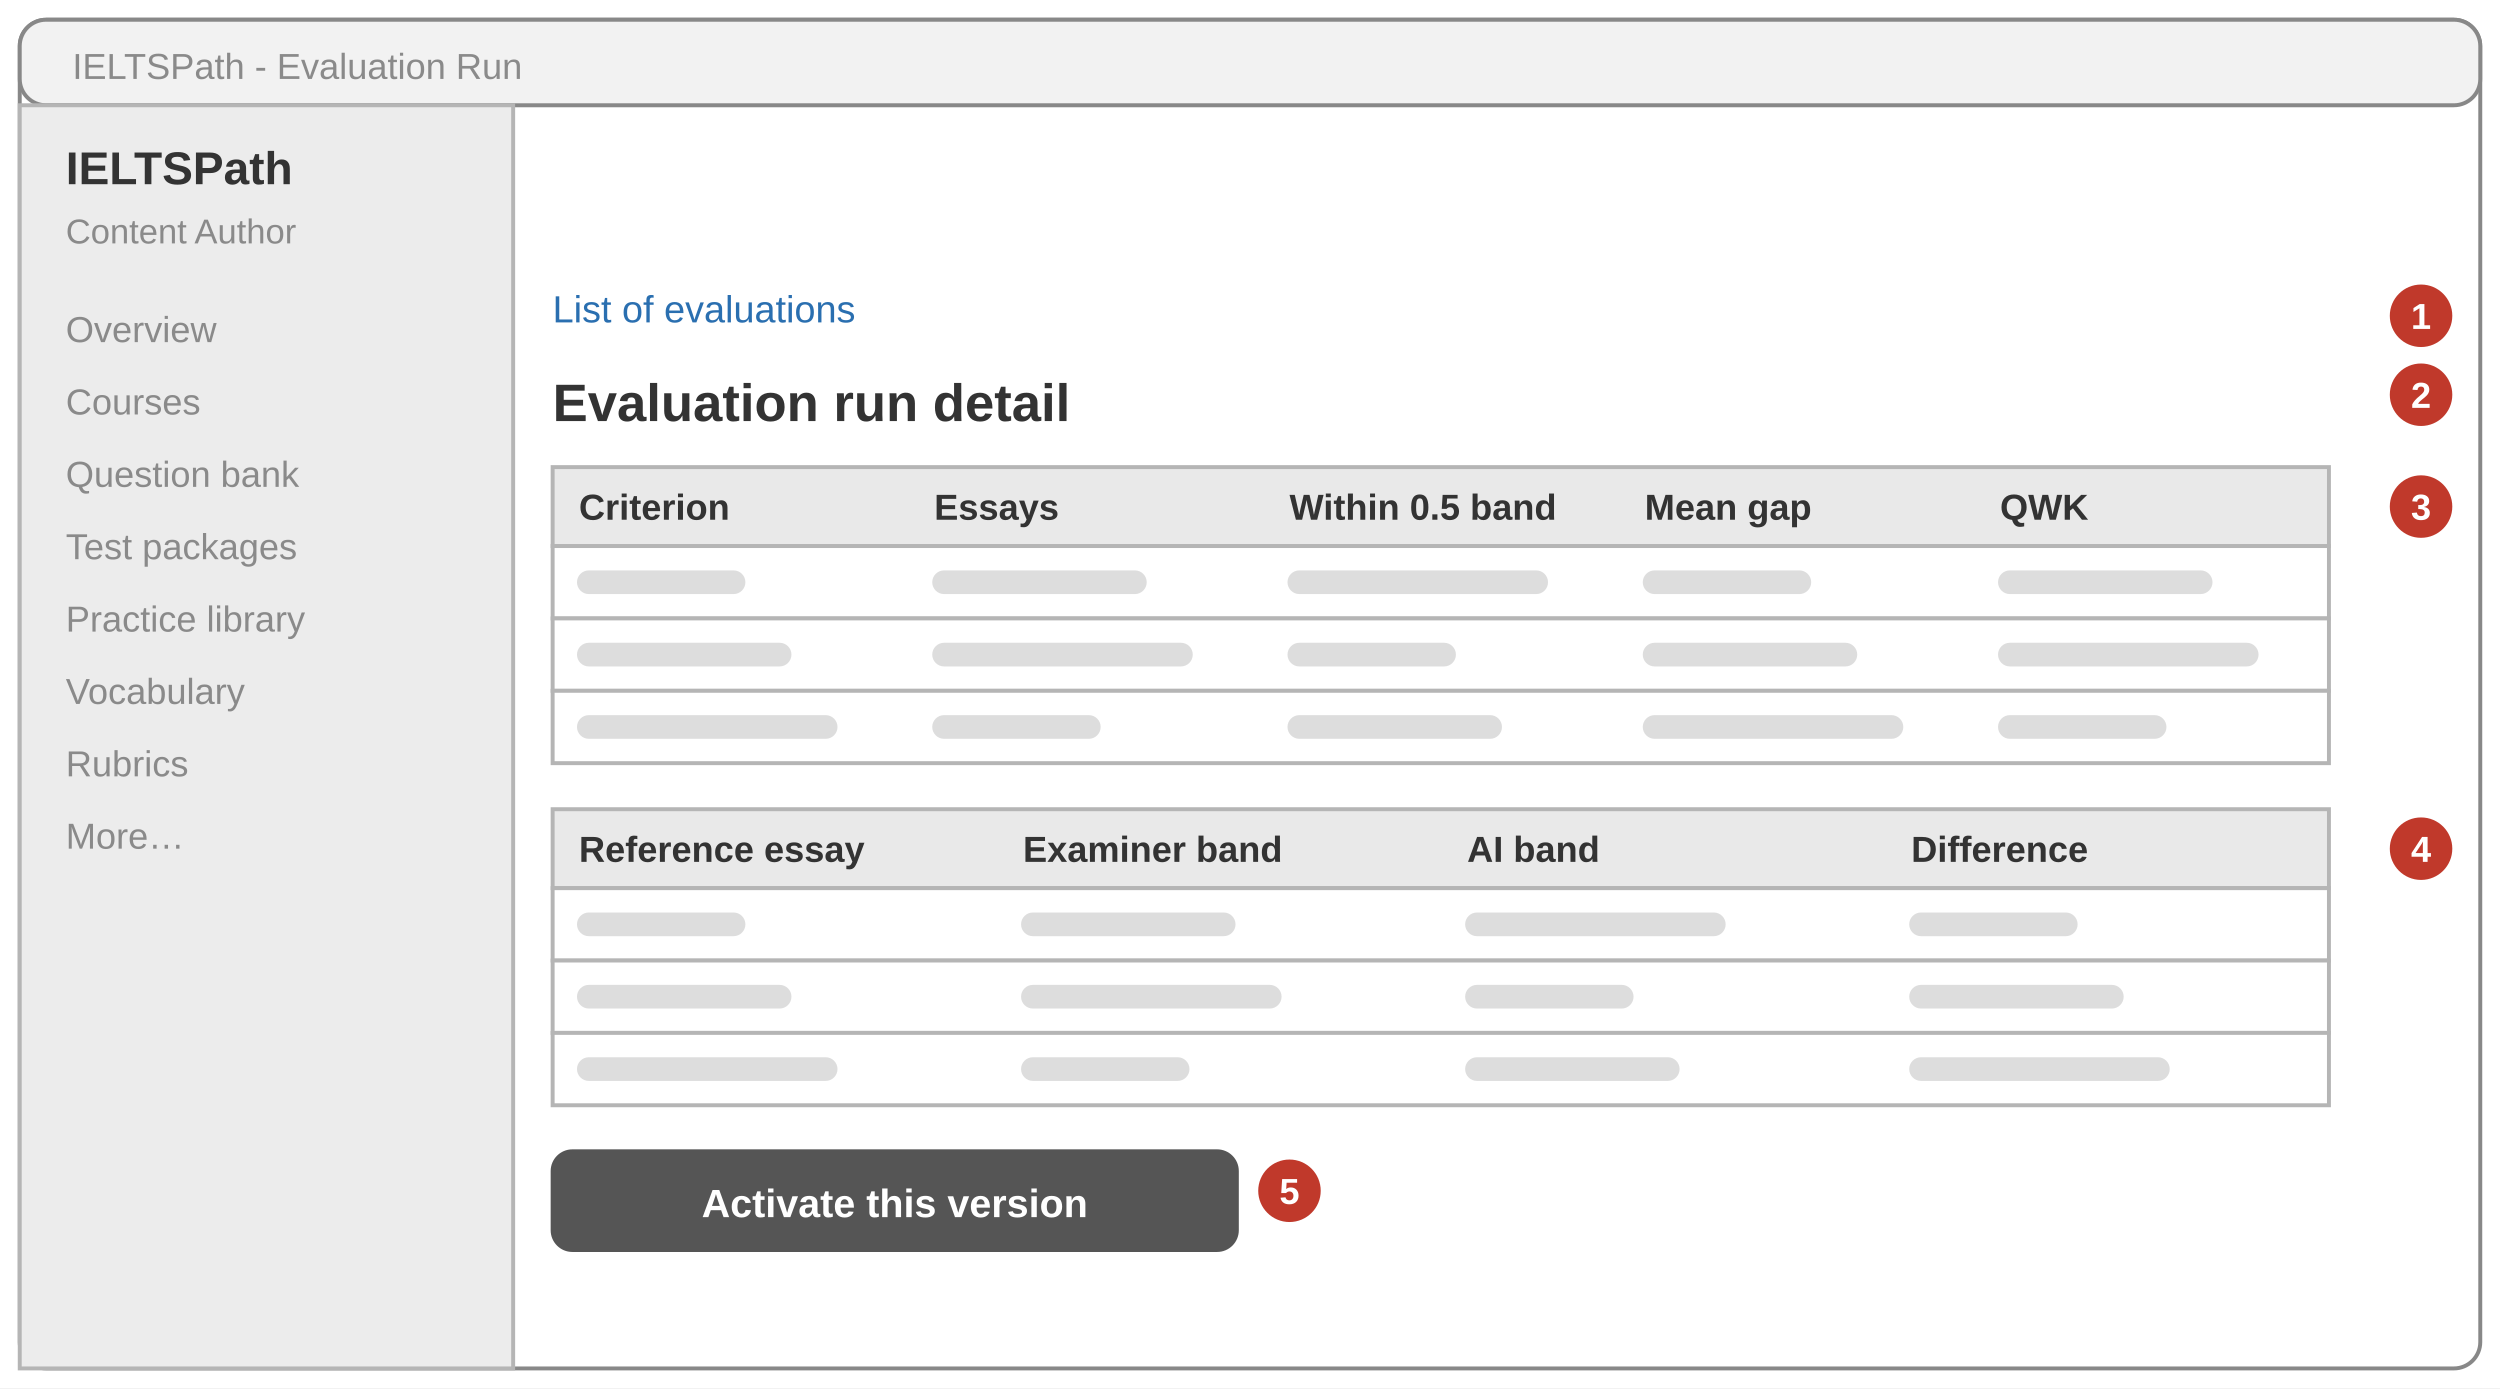
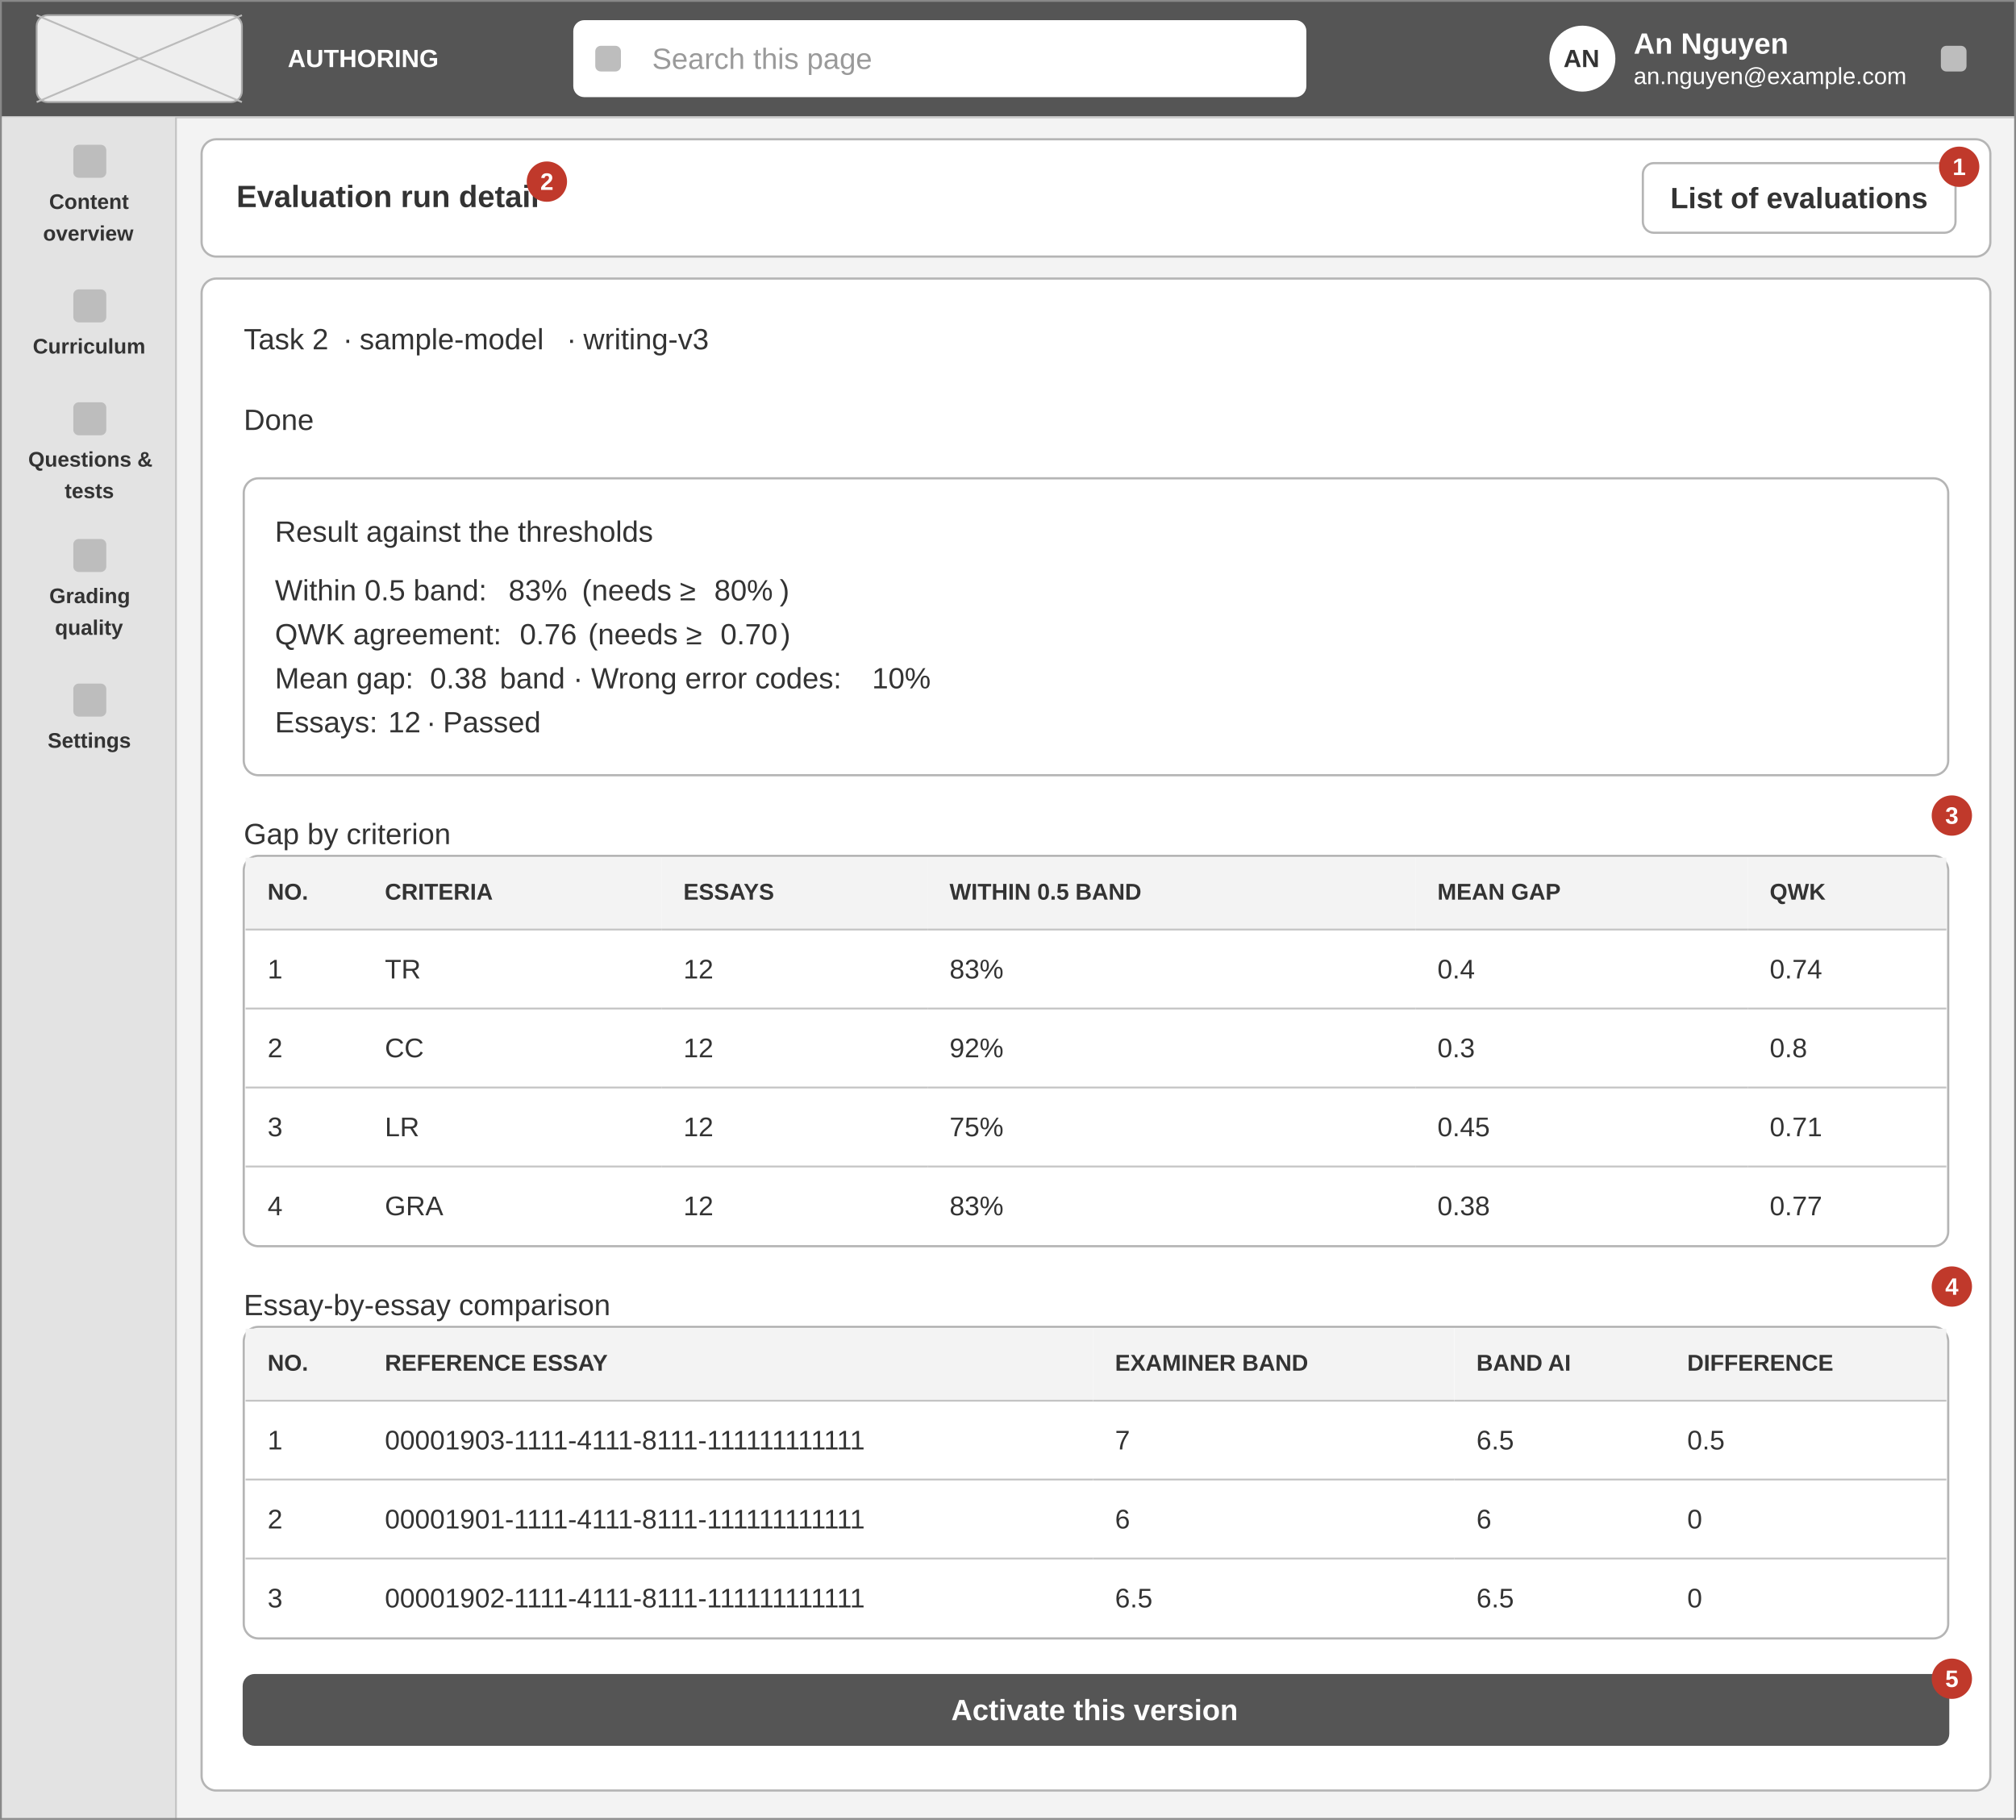
- <svg xmlns="http://www.w3.org/2000/svg" width="760" height="422" viewBox="0 0 760 422">
-   <rect width="760" height="422" fill="#ffffff" />
-   <rect x="6.0" y="6.0" width="748.0" height="410.0" rx="8" fill="#ffffff" stroke="#888888" stroke-width="1.2" />
-   <rect x="6.0" y="6.0" width="748.0" height="26.0" rx="8" fill="#f2f2f2" stroke="#888888" stroke-width="1.2" />
-   <text x="22.0" y="24.0" font-family="Segoe UI, Arial, sans-serif" font-size="11" font-weight="400" fill="#8a8a8a" text-anchor="start">IELTSPath  -  Evaluation Run</text>
-   <rect x="6.0" y="32.0" width="150.0" height="384.0" rx="0" fill="#ececec" stroke="#b5b5b5" stroke-width="1.2" />
-   <text x="20.0" y="56.0" font-family="Segoe UI, Arial, sans-serif" font-size="14" font-weight="700" fill="#333333" text-anchor="start">IELTSPath</text>
-   <text x="20.0" y="74.0" font-family="Segoe UI, Arial, sans-serif" font-size="10.5" font-weight="400" fill="#8a8a8a" text-anchor="start">Content Author</text>
-   <text x="20.0" y="104.0" font-family="Segoe UI, Arial, sans-serif" font-size="11" font-weight="400" fill="#8a8a8a" text-anchor="start">Overview</text>
-   <text x="20.0" y="126.0" font-family="Segoe UI, Arial, sans-serif" font-size="11" font-weight="400" fill="#8a8a8a" text-anchor="start">Courses</text>
-   <text x="20.0" y="148.0" font-family="Segoe UI, Arial, sans-serif" font-size="11" font-weight="400" fill="#8a8a8a" text-anchor="start">Question bank</text>
-   <text x="20.0" y="170.0" font-family="Segoe UI, Arial, sans-serif" font-size="11" font-weight="400" fill="#8a8a8a" text-anchor="start">Test packages</text>
-   <text x="20.0" y="192.0" font-family="Segoe UI, Arial, sans-serif" font-size="11" font-weight="400" fill="#8a8a8a" text-anchor="start">Practice library</text>
-   <text x="20.0" y="214.0" font-family="Segoe UI, Arial, sans-serif" font-size="11" font-weight="400" fill="#8a8a8a" text-anchor="start">Vocabulary</text>
-   <text x="20.0" y="236.0" font-family="Segoe UI, Arial, sans-serif" font-size="11" font-weight="400" fill="#8a8a8a" text-anchor="start">Rubrics</text>
-   <text x="20.0" y="258.0" font-family="Segoe UI, Arial, sans-serif" font-size="11" font-weight="400" fill="#8a8a8a" text-anchor="start">More…</text>
-   <text x="168.0" y="98.0" font-family="Segoe UI, Arial, sans-serif" font-size="11.5" font-weight="400" fill="#2a6fb0" text-anchor="start">List of evaluations</text>
-   <circle cx="736.0" cy="96.0" r="9.5" fill="#c0392b" />
-   <text x="736.0" y="100.0" font-family="Segoe UI, Arial, sans-serif" font-size="11" font-weight="700" fill="#ffffff" text-anchor="middle">1</text>
-   <text x="168.0" y="128.0" font-family="Segoe UI, Arial, sans-serif" font-size="16" font-weight="700" fill="#333333" text-anchor="start">Evaluation run detail</text>
-   <circle cx="736.0" cy="120.0" r="9.5" fill="#c0392b" />
-   <text x="736.0" y="124.0" font-family="Segoe UI, Arial, sans-serif" font-size="11" font-weight="700" fill="#ffffff" text-anchor="middle">2</text>
-   <rect x="168.0" y="142.0" width="540.0" height="24.0" rx="0" fill="#e9e9e9" stroke="#b5b5b5" stroke-width="1.2" />
-   <text x="176.0" y="158.0" font-family="Segoe UI, Arial, sans-serif" font-size="11" font-weight="700" fill="#333333" text-anchor="start">Criterion</text>
-   <text x="284.0" y="158.0" font-family="Segoe UI, Arial, sans-serif" font-size="11" font-weight="700" fill="#333333" text-anchor="start">Essays</text>
-   <text x="392.0" y="158.0" font-family="Segoe UI, Arial, sans-serif" font-size="11" font-weight="700" fill="#333333" text-anchor="start">Within 0.5 band</text>
-   <text x="500.0" y="158.0" font-family="Segoe UI, Arial, sans-serif" font-size="11" font-weight="700" fill="#333333" text-anchor="start">Mean gap</text>
-   <text x="608.0" y="158.0" font-family="Segoe UI, Arial, sans-serif" font-size="11" font-weight="700" fill="#333333" text-anchor="start">QWK</text>
-   <rect x="168.0" y="166.0" width="540.0" height="22.0" rx="0" fill="#ffffff" stroke="#b5b5b5" stroke-width="1.2" />
-   <rect x="176.0" y="174.0" width="50.0" height="6.0" rx="3" fill="#dddddd" stroke="#dddddd" stroke-width="1.2" />
-   <rect x="284.0" y="174.0" width="64.0" height="6.0" rx="3" fill="#dddddd" stroke="#dddddd" stroke-width="1.2" />
-   <rect x="392.0" y="174.0" width="78.0" height="6.0" rx="3" fill="#dddddd" stroke="#dddddd" stroke-width="1.2" />
-   <rect x="500.0" y="174.0" width="50.0" height="6.0" rx="3" fill="#dddddd" stroke="#dddddd" stroke-width="1.2" />
-   <rect x="608.0" y="174.0" width="64.0" height="6.0" rx="3" fill="#dddddd" stroke="#dddddd" stroke-width="1.2" />
-   <rect x="168.0" y="188.0" width="540.0" height="22.0" rx="0" fill="#ffffff" stroke="#b5b5b5" stroke-width="1.2" />
-   <rect x="176.0" y="196.0" width="64.0" height="6.0" rx="3" fill="#dddddd" stroke="#dddddd" stroke-width="1.2" />
-   <rect x="284.0" y="196.0" width="78.0" height="6.0" rx="3" fill="#dddddd" stroke="#dddddd" stroke-width="1.2" />
-   <rect x="392.0" y="196.0" width="50.0" height="6.0" rx="3" fill="#dddddd" stroke="#dddddd" stroke-width="1.2" />
-   <rect x="500.0" y="196.0" width="64.0" height="6.0" rx="3" fill="#dddddd" stroke="#dddddd" stroke-width="1.2" />
-   <rect x="608.0" y="196.0" width="78.0" height="6.0" rx="3" fill="#dddddd" stroke="#dddddd" stroke-width="1.2" />
-   <rect x="168.0" y="210.0" width="540.0" height="22.0" rx="0" fill="#ffffff" stroke="#b5b5b5" stroke-width="1.2" />
-   <rect x="176.0" y="218.0" width="78.0" height="6.0" rx="3" fill="#dddddd" stroke="#dddddd" stroke-width="1.2" />
-   <rect x="284.0" y="218.0" width="50.0" height="6.0" rx="3" fill="#dddddd" stroke="#dddddd" stroke-width="1.2" />
-   <rect x="392.0" y="218.0" width="64.0" height="6.0" rx="3" fill="#dddddd" stroke="#dddddd" stroke-width="1.2" />
-   <rect x="500.0" y="218.0" width="78.0" height="6.0" rx="3" fill="#dddddd" stroke="#dddddd" stroke-width="1.2" />
-   <rect x="608.0" y="218.0" width="50.0" height="6.0" rx="3" fill="#dddddd" stroke="#dddddd" stroke-width="1.2" />
-   <circle cx="736.0" cy="154.0" r="9.5" fill="#c0392b" />
-   <text x="736.0" y="158.0" font-family="Segoe UI, Arial, sans-serif" font-size="11" font-weight="700" fill="#ffffff" text-anchor="middle">3</text>
-   <rect x="168.0" y="246.0" width="540.0" height="24.0" rx="0" fill="#e9e9e9" stroke="#b5b5b5" stroke-width="1.2" />
-   <text x="176.0" y="262.0" font-family="Segoe UI, Arial, sans-serif" font-size="11" font-weight="700" fill="#333333" text-anchor="start">Reference essay</text>
-   <text x="311.0" y="262.0" font-family="Segoe UI, Arial, sans-serif" font-size="11" font-weight="700" fill="#333333" text-anchor="start">Examiner band</text>
-   <text x="446.0" y="262.0" font-family="Segoe UI, Arial, sans-serif" font-size="11" font-weight="700" fill="#333333" text-anchor="start">AI band</text>
-   <text x="581.0" y="262.0" font-family="Segoe UI, Arial, sans-serif" font-size="11" font-weight="700" fill="#333333" text-anchor="start">Difference</text>
-   <rect x="168.0" y="270.0" width="540.0" height="22.0" rx="0" fill="#ffffff" stroke="#b5b5b5" stroke-width="1.2" />
-   <rect x="176.0" y="278.0" width="50.0" height="6.0" rx="3" fill="#dddddd" stroke="#dddddd" stroke-width="1.2" />
-   <rect x="311.0" y="278.0" width="64.0" height="6.0" rx="3" fill="#dddddd" stroke="#dddddd" stroke-width="1.2" />
-   <rect x="446.0" y="278.0" width="78.0" height="6.0" rx="3" fill="#dddddd" stroke="#dddddd" stroke-width="1.2" />
-   <rect x="581.0" y="278.0" width="50.0" height="6.0" rx="3" fill="#dddddd" stroke="#dddddd" stroke-width="1.2" />
-   <rect x="168.0" y="292.0" width="540.0" height="22.0" rx="0" fill="#ffffff" stroke="#b5b5b5" stroke-width="1.2" />
-   <rect x="176.0" y="300.0" width="64.0" height="6.0" rx="3" fill="#dddddd" stroke="#dddddd" stroke-width="1.2" />
-   <rect x="311.0" y="300.0" width="78.0" height="6.0" rx="3" fill="#dddddd" stroke="#dddddd" stroke-width="1.2" />
-   <rect x="446.0" y="300.0" width="50.0" height="6.0" rx="3" fill="#dddddd" stroke="#dddddd" stroke-width="1.2" />
-   <rect x="581.0" y="300.0" width="64.0" height="6.0" rx="3" fill="#dddddd" stroke="#dddddd" stroke-width="1.2" />
-   <rect x="168.0" y="314.0" width="540.0" height="22.0" rx="0" fill="#ffffff" stroke="#b5b5b5" stroke-width="1.2" />
-   <rect x="176.0" y="322.0" width="78.0" height="6.0" rx="3" fill="#dddddd" stroke="#dddddd" stroke-width="1.2" />
-   <rect x="311.0" y="322.0" width="50.0" height="6.0" rx="3" fill="#dddddd" stroke="#dddddd" stroke-width="1.2" />
-   <rect x="446.0" y="322.0" width="64.0" height="6.0" rx="3" fill="#dddddd" stroke="#dddddd" stroke-width="1.2" />
-   <rect x="581.0" y="322.0" width="78.0" height="6.0" rx="3" fill="#dddddd" stroke="#dddddd" stroke-width="1.2" />
-   <circle cx="736.0" cy="258.0" r="9.5" fill="#c0392b" />
-   <text x="736.0" y="262.0" font-family="Segoe UI, Arial, sans-serif" font-size="11" font-weight="700" fill="#ffffff" text-anchor="middle">4</text>
-   <rect x="168.0" y="350.0" width="208.0" height="30.0" rx="6" fill="#555555" stroke="#555555" stroke-width="1.2" />
-   <text x="272.0" y="370.0" font-family="Segoe UI, Arial, sans-serif" font-size="12" font-weight="700" fill="#ffffff" text-anchor="middle">Activate this version</text>
-   <circle cx="392.0" cy="362.0" r="9.5" fill="#c0392b" />
-   <text x="392.0" y="366.0" font-family="Segoe UI, Arial, sans-serif" font-size="11" font-weight="700" fill="#ffffff" text-anchor="middle">5</text>
+ <svg xmlns="http://www.w3.org/2000/svg" width="1100" height="993" viewBox="0 0 1100 993">
+   <rect width="1100" height="993" fill="#ffffff" />
+   <rect x="0.0" y="0.0" width="1100.0" height="993.0" rx="0.0" fill="#ffffff" stroke="none" stroke-width="1.2" />
+   <rect x="0.0" y="0.0" width="1100.0" height="993.0" rx="0.0" fill="#f3f3f3" stroke="none" stroke-width="1.2" />
+   <rect x="0.0" y="0.0" width="1100.0" height="64.0" rx="0.0" fill="#555555" stroke="#cccccc" stroke-width="1.2" />
+   <rect x="20.0" y="8.3" width="112.0" height="47.4" rx="6" fill="#eeeeee" stroke="#aaaaaa" />
+   <path d="M20.0 8.3L132.0 55.7M132.0 8.3L20.0 55.7" stroke="#bbbbbb" fill="none" />
+   <text x="157.0" y="36.6" font-family="Segoe UI, Arial, sans-serif" font-size="13.6" font-weight="700" fill="#ffffff" text-anchor="start" textLength="86.6" lengthAdjust="spacingAndGlyphs">AUTHORING</text>
+   <rect x="312.8" y="11.0" width="400.0" height="42.0" rx="6.0" fill="#ffffff" stroke="none" stroke-width="1.2" />
+   <rect x="324.8" y="25.0" width="14.0" height="14.0" rx="3" fill="#bdbdbd" />
+   <text x="355.8" y="37.6" font-family="Segoe UI, Arial, sans-serif" font-size="16" font-weight="400" fill="#9a9a9a" text-anchor="start">Search this page</text>
+   <rect x="845.4" y="14.0" width="36.0" height="36.0" rx="18.0" fill="#ffffff" stroke="none" stroke-width="1.2" />
+   <text x="853.1" y="36.6" font-family="Segoe UI, Arial, sans-serif" font-size="13.6" font-weight="700" fill="#333333" text-anchor="start">AN</text>
+   <text x="891.4" y="29.3" font-family="Segoe UI, Arial, sans-serif" font-size="16" font-weight="700" fill="#ffffff" text-anchor="start" textLength="86.8" lengthAdjust="spacingAndGlyphs">An Nguyen</text>
+   <text x="891.4" y="45.9" font-family="Segoe UI, Arial, sans-serif" font-size="12.8" font-weight="400" fill="#ffffff" text-anchor="start" textLength="156.6" lengthAdjust="spacingAndGlyphs">an.nguyen@example.com</text>
+   <rect x="1059.0" y="25.0" width="14.0" height="14.0" rx="3" fill="#bdbdbd" />
+   <rect x="0.0" y="64.0" width="96.0" height="929.0" rx="0.0" fill="#e3e3e3" stroke="none" stroke-width="1.2" />
+   <line x1="96.0" y1="64.0" x2="96.0" y2="993.0" stroke="#c4c4c4" />
+   <rect x="40.0" y="79.0" width="18.0" height="18.0" rx="3" fill="#bdbdbd" />
+   <text x="26.8" y="114.0" font-family="Segoe UI, Arial, sans-serif" font-size="11.52" font-weight="700" fill="#333333" text-anchor="start" textLength="44.4" lengthAdjust="spacingAndGlyphs">Content</text>
+   <text x="23.5" y="131.3" font-family="Segoe UI, Arial, sans-serif" font-size="11.52" font-weight="700" fill="#333333" text-anchor="start" textLength="51.0" lengthAdjust="spacingAndGlyphs">overview</text>
+   <rect x="40.0" y="157.9" width="18.0" height="18.0" rx="3" fill="#bdbdbd" />
+   <text x="17.9" y="192.9" font-family="Segoe UI, Arial, sans-serif" font-size="11.52" font-weight="700" fill="#333333" text-anchor="start" textLength="62.1" lengthAdjust="spacingAndGlyphs">Curriculum</text>
+   <rect x="40.0" y="219.5" width="18.0" height="18.0" rx="3" fill="#bdbdbd" />
+   <text x="15.4" y="254.6" font-family="Segoe UI, Arial, sans-serif" font-size="11.52" font-weight="700" fill="#333333" text-anchor="start" textLength="67.1" lengthAdjust="spacingAndGlyphs">Questions &amp;</text>
+   <text x="35.3" y="271.8" font-family="Segoe UI, Arial, sans-serif" font-size="11.52" font-weight="700" fill="#333333" text-anchor="start" textLength="27.4" lengthAdjust="spacingAndGlyphs">tests</text>
+   <rect x="40.0" y="294.1" width="18.0" height="18.0" rx="3" fill="#bdbdbd" />
+   <text x="26.9" y="329.1" font-family="Segoe UI, Arial, sans-serif" font-size="11.52" font-weight="700" fill="#333333" text-anchor="start" textLength="44.2" lengthAdjust="spacingAndGlyphs">Grading</text>
+   <text x="30.0" y="346.4" font-family="Segoe UI, Arial, sans-serif" font-size="11.52" font-weight="700" fill="#333333" text-anchor="start" textLength="38.0" lengthAdjust="spacingAndGlyphs">quality</text>
+   <rect x="40.0" y="373.0" width="18.0" height="18.0" rx="3" fill="#bdbdbd" />
+   <text x="26.0" y="408.0" font-family="Segoe UI, Arial, sans-serif" font-size="11.52" font-weight="700" fill="#333333" text-anchor="start" textLength="46.0" lengthAdjust="spacingAndGlyphs">Settings</text>
+   <rect x="110.0" y="76.0" width="976.0" height="64.0" rx="8.0" fill="#ffffff" stroke="#b5b5b5" stroke-width="1.2" />
+   <text x="129.0" y="113.0" font-family="Segoe UI, Arial, sans-serif" font-size="16.8" font-weight="700" fill="#333333" text-anchor="start" textLength="167.4" lengthAdjust="spacingAndGlyphs">Evaluation run detail</text>
+   <rect x="896.4" y="89.0" width="170.6" height="38.0" rx="6.0" fill="#ffffff" stroke="#b5b5b5" stroke-width="1.2" />
+   <text x="911.4" y="113.6" font-family="Segoe UI, Arial, sans-serif" font-size="16" font-weight="700" fill="#333333" text-anchor="start" textLength="140.6" lengthAdjust="spacingAndGlyphs">List of evaluations</text>
+   <rect x="110.0" y="152.0" width="976.0" height="825.0" rx="8.0" fill="#ffffff" stroke="#b5b5b5" stroke-width="1.2" />
+   <text x="133.0" y="190.6" font-family="Segoe UI, Arial, sans-serif" font-size="16" font-weight="400" fill="#333333" text-anchor="start" textLength="49.6" lengthAdjust="spacingAndGlyphs">Task 2</text>
+   <text x="187.1" y="190.6" font-family="Segoe UI, Arial, sans-serif" font-size="16" font-weight="400" fill="#333333" text-anchor="start">·</text>
+   <text x="196.2" y="190.6" font-family="Segoe UI, Arial, sans-serif" font-size="16" font-weight="400" fill="#333333" text-anchor="start" textLength="108.4" lengthAdjust="spacingAndGlyphs">sample-model</text>
+   <text x="309.2" y="190.6" font-family="Segoe UI, Arial, sans-serif" font-size="16" font-weight="400" fill="#333333" text-anchor="start">·</text>
+   <text x="318.3" y="190.6" font-family="Segoe UI, Arial, sans-serif" font-size="16" font-weight="400" fill="#333333" text-anchor="start" textLength="77.8" lengthAdjust="spacingAndGlyphs">writing-v3</text>
+   <text x="133.0" y="234.6" font-family="Segoe UI, Arial, sans-serif" font-size="16" font-weight="400" fill="#333333" text-anchor="start" textLength="39.9" lengthAdjust="spacingAndGlyphs">Done</text>
+   <rect x="133.0" y="261.0" width="930.0" height="162.0" rx="8.0" fill="#ffffff" stroke="#b5b5b5" stroke-width="1.2" />
+   <text x="150.0" y="295.6" font-family="Segoe UI, Arial, sans-serif" font-size="16" font-weight="400" fill="#333333" text-anchor="start" textLength="218.4" lengthAdjust="spacingAndGlyphs">Result against the thresholds</text>
+   <text x="150.0" y="327.6" font-family="Segoe UI, Arial, sans-serif" font-size="16" font-weight="400" fill="#333333" text-anchor="start" textLength="123.0" lengthAdjust="spacingAndGlyphs">Within 0.5 band:</text>
+   <text x="277.5" y="327.6" font-family="Segoe UI, Arial, sans-serif" font-size="16" font-weight="400" fill="#333333" text-anchor="start" textLength="35.5" lengthAdjust="spacingAndGlyphs">83%</text>
+   <text x="317.5" y="327.6" font-family="Segoe UI, Arial, sans-serif" font-size="16" font-weight="400" fill="#333333" text-anchor="start" textLength="67.7" lengthAdjust="spacingAndGlyphs">(needs ≥</text>
+   <text x="389.7" y="327.6" font-family="Segoe UI, Arial, sans-serif" font-size="16" font-weight="400" fill="#333333" text-anchor="start" textLength="35.7" lengthAdjust="spacingAndGlyphs">80%</text>
+   <text x="425.4" y="327.6" font-family="Segoe UI, Arial, sans-serif" font-size="16" font-weight="400" fill="#333333" text-anchor="start">)</text>
+   <text x="150.0" y="351.6" font-family="Segoe UI, Arial, sans-serif" font-size="16" font-weight="400" fill="#333333" text-anchor="start" textLength="129.1" lengthAdjust="spacingAndGlyphs">QWK agreement:</text>
+   <text x="283.6" y="351.6" font-family="Segoe UI, Arial, sans-serif" font-size="16" font-weight="400" fill="#333333" text-anchor="start" textLength="32.8" lengthAdjust="spacingAndGlyphs">0.76</text>
+   <text x="320.9" y="351.6" font-family="Segoe UI, Arial, sans-serif" font-size="16" font-weight="400" fill="#333333" text-anchor="start" textLength="67.7" lengthAdjust="spacingAndGlyphs">(needs ≥</text>
+   <text x="393.1" y="351.6" font-family="Segoe UI, Arial, sans-serif" font-size="16" font-weight="400" fill="#333333" text-anchor="start" textLength="33.0" lengthAdjust="spacingAndGlyphs">0.70</text>
+   <text x="426.0" y="351.6" font-family="Segoe UI, Arial, sans-serif" font-size="16" font-weight="400" fill="#333333" text-anchor="start">)</text>
+   <text x="150.0" y="375.6" font-family="Segoe UI, Arial, sans-serif" font-size="16" font-weight="400" fill="#333333" text-anchor="start" textLength="80.1" lengthAdjust="spacingAndGlyphs">Mean gap:</text>
+   <text x="234.6" y="375.6" font-family="Segoe UI, Arial, sans-serif" font-size="16" font-weight="400" fill="#333333" text-anchor="start" textLength="33.7" lengthAdjust="spacingAndGlyphs">0.38</text>
+   <text x="272.7" y="375.6" font-family="Segoe UI, Arial, sans-serif" font-size="16" font-weight="400" fill="#333333" text-anchor="start" textLength="198.5" lengthAdjust="spacingAndGlyphs">band · Wrong error codes:</text>
+   <text x="475.8" y="375.6" font-family="Segoe UI, Arial, sans-serif" font-size="16" font-weight="400" fill="#333333" text-anchor="start" textLength="32.3" lengthAdjust="spacingAndGlyphs">10%</text>
+   <text x="150.0" y="399.6" font-family="Segoe UI, Arial, sans-serif" font-size="16" font-weight="400" fill="#333333" text-anchor="start" textLength="57.3" lengthAdjust="spacingAndGlyphs">Essays:</text>
+   <text x="211.8" y="399.6" font-family="Segoe UI, Arial, sans-serif" font-size="16" font-weight="400" fill="#333333" text-anchor="start">12</text>
+   <text x="232.6" y="399.6" font-family="Segoe UI, Arial, sans-serif" font-size="16" font-weight="400" fill="#333333" text-anchor="start">·</text>
+   <text x="241.7" y="399.6" font-family="Segoe UI, Arial, sans-serif" font-size="16" font-weight="400" fill="#333333" text-anchor="start" textLength="55.2" lengthAdjust="spacingAndGlyphs">Passed</text>
+   <text x="133.0" y="460.6" font-family="Segoe UI, Arial, sans-serif" font-size="16" font-weight="400" fill="#333333" text-anchor="start" textLength="120.9" lengthAdjust="spacingAndGlyphs">Gap by criterion</text>
+   <rect x="133.0" y="467.0" width="930.0" height="213.0" rx="8.0" fill="none" stroke="#b5b5b5" stroke-width="1.2" />
+   <rect x="134.0" y="468.0" width="64.0" height="39.2" rx="0.0" fill="#f3f3f3" stroke="none" stroke-width="1.2" />
+   <line x1="134.0" y1="507.2" x2="198.0" y2="507.2" stroke="#c4c4c4" />
+   <text x="146.0" y="490.9" font-family="Segoe UI, Arial, sans-serif" font-size="12.48" font-weight="700" fill="#333333" text-anchor="start">NO.</text>
+   <rect x="198.0" y="468.0" width="162.9" height="39.2" rx="0.0" fill="#f3f3f3" stroke="none" stroke-width="1.2" />
+   <line x1="198.0" y1="507.2" x2="360.9" y2="507.2" stroke="#c4c4c4" />
+   <text x="210.0" y="490.9" font-family="Segoe UI, Arial, sans-serif" font-size="12.48" font-weight="700" fill="#333333" text-anchor="start">CRITERIA</text>
+   <rect x="360.9" y="468.0" width="145.2" height="39.2" rx="0.0" fill="#f3f3f3" stroke="none" stroke-width="1.2" />
+   <line x1="360.9" y1="507.2" x2="506.1" y2="507.2" stroke="#c4c4c4" />
+   <text x="372.9" y="490.9" font-family="Segoe UI, Arial, sans-serif" font-size="12.48" font-weight="700" fill="#333333" text-anchor="start">ESSAYS</text>
+   <rect x="506.1" y="468.0" width="266.2" height="39.2" rx="0.0" fill="#f3f3f3" stroke="none" stroke-width="1.2" />
+   <line x1="506.1" y1="507.2" x2="772.3" y2="507.2" stroke="#c4c4c4" />
+   <text x="518.1" y="490.9" font-family="Segoe UI, Arial, sans-serif" font-size="12.48" font-weight="700" fill="#333333" text-anchor="start">WITHIN 0.5 BAND</text>
+   <rect x="772.3" y="468.0" width="181.2" height="39.2" rx="0.0" fill="#f3f3f3" stroke="none" stroke-width="1.2" />
+   <line x1="772.3" y1="507.2" x2="953.6" y2="507.2" stroke="#c4c4c4" />
+   <text x="784.3" y="490.9" font-family="Segoe UI, Arial, sans-serif" font-size="12.48" font-weight="700" fill="#333333" text-anchor="start">MEAN GAP</text>
+   <rect x="953.6" y="468.0" width="108.4" height="39.2" rx="0.0" fill="#f3f3f3" stroke="none" stroke-width="1.2" />
+   <line x1="953.6" y1="507.2" x2="1062.0" y2="507.2" stroke="#c4c4c4" />
+   <text x="965.6" y="490.9" font-family="Segoe UI, Arial, sans-serif" font-size="12.48" font-weight="700" fill="#333333" text-anchor="start" textLength="32.5" lengthAdjust="spacingAndGlyphs">QWK</text>
+   <line x1="134.0" y1="550.3" x2="198.0" y2="550.3" stroke="#c4c4c4" />
+   <text x="146.0" y="533.9" font-family="Segoe UI, Arial, sans-serif" font-size="14.72" font-weight="400" fill="#333333" text-anchor="start">1</text>
+   <line x1="198.0" y1="550.3" x2="360.9" y2="550.3" stroke="#c4c4c4" />
+   <text x="210.0" y="533.9" font-family="Segoe UI, Arial, sans-serif" font-size="14.72" font-weight="400" fill="#333333" text-anchor="start">TR</text>
+   <line x1="360.9" y1="550.3" x2="506.1" y2="550.3" stroke="#c4c4c4" />
+   <text x="372.9" y="533.9" font-family="Segoe UI, Arial, sans-serif" font-size="14.72" font-weight="400" fill="#333333" text-anchor="start">12</text>
+   <line x1="506.1" y1="550.3" x2="772.3" y2="550.3" stroke="#c4c4c4" />
+   <text x="518.1" y="533.9" font-family="Segoe UI, Arial, sans-serif" font-size="14.72" font-weight="400" fill="#333333" text-anchor="start" textLength="32.7" lengthAdjust="spacingAndGlyphs">83%</text>
+   <line x1="772.3" y1="550.3" x2="953.6" y2="550.3" stroke="#c4c4c4" />
+   <text x="784.3" y="533.9" font-family="Segoe UI, Arial, sans-serif" font-size="14.72" font-weight="400" fill="#333333" text-anchor="start" textLength="22.7" lengthAdjust="spacingAndGlyphs">0.4</text>
+   <line x1="953.6" y1="550.3" x2="1062.0" y2="550.3" stroke="#c4c4c4" />
+   <text x="965.6" y="533.9" font-family="Segoe UI, Arial, sans-serif" font-size="14.72" font-weight="400" fill="#333333" text-anchor="start" textLength="29.9" lengthAdjust="spacingAndGlyphs">0.74</text>
+   <line x1="134.0" y1="593.4" x2="198.0" y2="593.4" stroke="#c4c4c4" />
+   <text x="146.0" y="576.9" font-family="Segoe UI, Arial, sans-serif" font-size="14.72" font-weight="400" fill="#333333" text-anchor="start">2</text>
+   <line x1="198.0" y1="593.4" x2="360.9" y2="593.4" stroke="#c4c4c4" />
+   <text x="210.0" y="576.9" font-family="Segoe UI, Arial, sans-serif" font-size="14.72" font-weight="400" fill="#333333" text-anchor="start">CC</text>
+   <line x1="360.9" y1="593.4" x2="506.1" y2="593.4" stroke="#c4c4c4" />
+   <text x="372.9" y="576.9" font-family="Segoe UI, Arial, sans-serif" font-size="14.72" font-weight="400" fill="#333333" text-anchor="start">12</text>
+   <line x1="506.1" y1="593.4" x2="772.3" y2="593.4" stroke="#c4c4c4" />
+   <text x="518.1" y="576.9" font-family="Segoe UI, Arial, sans-serif" font-size="14.72" font-weight="400" fill="#333333" text-anchor="start" textLength="32.6" lengthAdjust="spacingAndGlyphs">92%</text>
+   <line x1="772.3" y1="593.4" x2="953.6" y2="593.4" stroke="#c4c4c4" />
+   <text x="784.3" y="576.9" font-family="Segoe UI, Arial, sans-serif" font-size="14.72" font-weight="400" fill="#333333" text-anchor="start" textLength="21.9" lengthAdjust="spacingAndGlyphs">0.3</text>
+   <line x1="953.6" y1="593.4" x2="1062.0" y2="593.4" stroke="#c4c4c4" />
+   <text x="965.6" y="576.9" font-family="Segoe UI, Arial, sans-serif" font-size="14.72" font-weight="400" fill="#333333" text-anchor="start" textLength="21.9" lengthAdjust="spacingAndGlyphs">0.8</text>
+   <line x1="134.0" y1="636.5" x2="198.0" y2="636.5" stroke="#c4c4c4" />
+   <text x="146.0" y="620.0" font-family="Segoe UI, Arial, sans-serif" font-size="14.72" font-weight="400" fill="#333333" text-anchor="start">3</text>
+   <line x1="198.0" y1="636.5" x2="360.9" y2="636.5" stroke="#c4c4c4" />
+   <text x="210.0" y="620.0" font-family="Segoe UI, Arial, sans-serif" font-size="14.72" font-weight="400" fill="#333333" text-anchor="start">LR</text>
+   <line x1="360.9" y1="636.5" x2="506.1" y2="636.5" stroke="#c4c4c4" />
+   <text x="372.9" y="620.0" font-family="Segoe UI, Arial, sans-serif" font-size="14.72" font-weight="400" fill="#333333" text-anchor="start">12</text>
+   <line x1="506.1" y1="636.5" x2="772.3" y2="636.5" stroke="#c4c4c4" />
+   <text x="518.1" y="620.0" font-family="Segoe UI, Arial, sans-serif" font-size="14.72" font-weight="400" fill="#333333" text-anchor="start" textLength="31.4" lengthAdjust="spacingAndGlyphs">75%</text>
+   <line x1="772.3" y1="636.5" x2="953.6" y2="636.5" stroke="#c4c4c4" />
+   <text x="784.3" y="620.0" font-family="Segoe UI, Arial, sans-serif" font-size="14.72" font-weight="400" fill="#333333" text-anchor="start" textLength="31.4" lengthAdjust="spacingAndGlyphs">0.45</text>
+   <line x1="953.6" y1="636.5" x2="1062.0" y2="636.5" stroke="#c4c4c4" />
+   <text x="965.6" y="620.0" font-family="Segoe UI, Arial, sans-serif" font-size="14.72" font-weight="400" fill="#333333" text-anchor="start" textLength="27.3" lengthAdjust="spacingAndGlyphs">0.71</text>
+   <text x="146.0" y="663.1" font-family="Segoe UI, Arial, sans-serif" font-size="14.72" font-weight="400" fill="#333333" text-anchor="start">4</text>
+   <text x="210.0" y="663.1" font-family="Segoe UI, Arial, sans-serif" font-size="14.72" font-weight="400" fill="#333333" text-anchor="start" textLength="30.6" lengthAdjust="spacingAndGlyphs">GRA</text>
+   <text x="372.9" y="663.1" font-family="Segoe UI, Arial, sans-serif" font-size="14.72" font-weight="400" fill="#333333" text-anchor="start">12</text>
+   <text x="518.1" y="663.1" font-family="Segoe UI, Arial, sans-serif" font-size="14.72" font-weight="400" fill="#333333" text-anchor="start" textLength="32.7" lengthAdjust="spacingAndGlyphs">83%</text>
+   <text x="784.3" y="663.1" font-family="Segoe UI, Arial, sans-serif" font-size="14.72" font-weight="400" fill="#333333" text-anchor="start" textLength="31.0" lengthAdjust="spacingAndGlyphs">0.38</text>
+   <text x="965.6" y="663.1" font-family="Segoe UI, Arial, sans-serif" font-size="14.72" font-weight="400" fill="#333333" text-anchor="start" textLength="29.9" lengthAdjust="spacingAndGlyphs">0.77</text>
+   <text x="133.0" y="717.6" font-family="Segoe UI, Arial, sans-serif" font-size="16" font-weight="400" fill="#333333" text-anchor="start" textLength="213.9" lengthAdjust="spacingAndGlyphs">Essay-by-essay comparison</text>
+   <rect x="133.0" y="724.0" width="930.0" height="170.0" rx="8.0" fill="none" stroke="#b5b5b5" stroke-width="1.2" />
+   <rect x="134.0" y="725.0" width="64.0" height="39.2" rx="0.0" fill="#f3f3f3" stroke="none" stroke-width="1.2" />
+   <line x1="134.0" y1="764.3" x2="198.0" y2="764.3" stroke="#c4c4c4" />
+   <text x="146.0" y="747.9" font-family="Segoe UI, Arial, sans-serif" font-size="12.48" font-weight="700" fill="#333333" text-anchor="start">NO.</text>
+   <rect x="198.0" y="725.0" width="398.4" height="39.2" rx="0.0" fill="#f3f3f3" stroke="none" stroke-width="1.2" />
+   <line x1="198.0" y1="764.3" x2="596.4" y2="764.3" stroke="#c4c4c4" />
+   <text x="210.0" y="747.9" font-family="Segoe UI, Arial, sans-serif" font-size="12.48" font-weight="700" fill="#333333" text-anchor="start">REFERENCE ESSAY</text>
+   <rect x="596.4" y="725.0" width="197.1" height="39.2" rx="0.0" fill="#f3f3f3" stroke="none" stroke-width="1.2" />
+   <line x1="596.4" y1="764.3" x2="793.6" y2="764.3" stroke="#c4c4c4" />
+   <text x="608.4" y="747.9" font-family="Segoe UI, Arial, sans-serif" font-size="12.48" font-weight="700" fill="#333333" text-anchor="start">EXAMINER BAND</text>
+   <rect x="793.6" y="725.0" width="115.1" height="39.2" rx="0.0" fill="#f3f3f3" stroke="none" stroke-width="1.2" />
+   <line x1="793.6" y1="764.3" x2="908.6" y2="764.3" stroke="#c4c4c4" />
+   <text x="805.6" y="747.9" font-family="Segoe UI, Arial, sans-serif" font-size="12.48" font-weight="700" fill="#333333" text-anchor="start">BAND AI</text>
+   <rect x="908.6" y="725.0" width="153.4" height="39.2" rx="0.0" fill="#f3f3f3" stroke="none" stroke-width="1.2" />
+   <line x1="908.6" y1="764.3" x2="1062.0" y2="764.3" stroke="#c4c4c4" />
+   <text x="920.6" y="747.9" font-family="Segoe UI, Arial, sans-serif" font-size="12.48" font-weight="700" fill="#333333" text-anchor="start">DIFFERENCE</text>
+   <line x1="134.0" y1="807.3" x2="198.0" y2="807.3" stroke="#c4c4c4" />
+   <text x="146.0" y="790.9" font-family="Segoe UI, Arial, sans-serif" font-size="14.72" font-weight="400" fill="#333333" text-anchor="start">1</text>
+   <line x1="198.0" y1="807.3" x2="596.4" y2="807.3" stroke="#c4c4c4" />
+   <text x="210.0" y="790.9" font-family="Segoe UI, Arial, sans-serif" font-size="14.72" font-weight="400" fill="#333333" text-anchor="start" textLength="247.8" lengthAdjust="spacingAndGlyphs">00001903-1111-4111-8111-111111111111</text>
+   <line x1="596.4" y1="807.3" x2="793.6" y2="807.3" stroke="#c4c4c4" />
+   <text x="608.4" y="790.9" font-family="Segoe UI, Arial, sans-serif" font-size="14.72" font-weight="400" fill="#333333" text-anchor="start">7</text>
+   <line x1="793.6" y1="807.3" x2="908.6" y2="807.3" stroke="#c4c4c4" />
+   <text x="805.6" y="790.9" font-family="Segoe UI, Arial, sans-serif" font-size="14.72" font-weight="400" fill="#333333" text-anchor="start" textLength="21.4" lengthAdjust="spacingAndGlyphs">6.5</text>
+   <line x1="908.6" y1="807.3" x2="1062.0" y2="807.3" stroke="#c4c4c4" />
+   <text x="920.6" y="790.9" font-family="Segoe UI, Arial, sans-serif" font-size="14.72" font-weight="400" fill="#333333" text-anchor="start" textLength="21.7" lengthAdjust="spacingAndGlyphs">0.5</text>
+   <line x1="134.0" y1="850.4" x2="198.0" y2="850.4" stroke="#c4c4c4" />
+   <text x="146.0" y="834.0" font-family="Segoe UI, Arial, sans-serif" font-size="14.72" font-weight="400" fill="#333333" text-anchor="start">2</text>
+   <line x1="198.0" y1="850.4" x2="596.4" y2="850.4" stroke="#c4c4c4" />
+   <text x="210.0" y="834.0" font-family="Segoe UI, Arial, sans-serif" font-size="14.72" font-weight="400" fill="#333333" text-anchor="start" textLength="244.7" lengthAdjust="spacingAndGlyphs">00001901-1111-4111-8111-111111111111</text>
+   <line x1="596.4" y1="850.4" x2="793.6" y2="850.4" stroke="#c4c4c4" />
+   <text x="608.4" y="834.0" font-family="Segoe UI, Arial, sans-serif" font-size="14.72" font-weight="400" fill="#333333" text-anchor="start">6</text>
+   <line x1="793.6" y1="850.4" x2="908.6" y2="850.4" stroke="#c4c4c4" />
+   <text x="805.6" y="834.0" font-family="Segoe UI, Arial, sans-serif" font-size="14.72" font-weight="400" fill="#333333" text-anchor="start">6</text>
+   <line x1="908.6" y1="850.4" x2="1062.0" y2="850.4" stroke="#c4c4c4" />
+   <text x="920.6" y="834.0" font-family="Segoe UI, Arial, sans-serif" font-size="14.72" font-weight="400" fill="#333333" text-anchor="start">0</text>
+   <text x="146.0" y="877.1" font-family="Segoe UI, Arial, sans-serif" font-size="14.72" font-weight="400" fill="#333333" text-anchor="start">3</text>
+   <text x="210.0" y="877.1" font-family="Segoe UI, Arial, sans-serif" font-size="14.72" font-weight="400" fill="#333333" text-anchor="start" textLength="247.7" lengthAdjust="spacingAndGlyphs">00001902-1111-4111-8111-111111111111</text>
+   <text x="608.4" y="877.1" font-family="Segoe UI, Arial, sans-serif" font-size="14.72" font-weight="400" fill="#333333" text-anchor="start" textLength="21.4" lengthAdjust="spacingAndGlyphs">6.5</text>
+   <text x="805.6" y="877.1" font-family="Segoe UI, Arial, sans-serif" font-size="14.72" font-weight="400" fill="#333333" text-anchor="start" textLength="21.4" lengthAdjust="spacingAndGlyphs">6.5</text>
+   <text x="920.6" y="877.1" font-family="Segoe UI, Arial, sans-serif" font-size="14.72" font-weight="400" fill="#333333" text-anchor="start">0</text>
+   <rect x="133.0" y="914.0" width="930.0" height="38.0" rx="6.0" fill="#555555" stroke="#555555" stroke-width="1.2" />
+   <text x="519.0" y="938.6" font-family="Segoe UI, Arial, sans-serif" font-size="16" font-weight="700" fill="#ffffff" text-anchor="start" textLength="157.9" lengthAdjust="spacingAndGlyphs">Activate this version</text>
+   <circle cx="1069.0" cy="91.0" r="11" fill="#c0392b" />
+   <text x="1069.0" y="95.5" font-family="Segoe UI, Arial, sans-serif" font-size="13" font-weight="700" fill="#ffffff" text-anchor="middle">1</text>
+   <circle cx="298.4" cy="99.1" r="11" fill="#c0392b" />
+   <text x="298.4" y="103.6" font-family="Segoe UI, Arial, sans-serif" font-size="13" font-weight="700" fill="#ffffff" text-anchor="middle">2</text>
+   <circle cx="1065.0" cy="445.0" r="11" fill="#c0392b" />
+   <text x="1065.0" y="449.5" font-family="Segoe UI, Arial, sans-serif" font-size="13" font-weight="700" fill="#ffffff" text-anchor="middle">3</text>
+   <circle cx="1065.0" cy="702.0" r="11" fill="#c0392b" />
+   <text x="1065.0" y="706.5" font-family="Segoe UI, Arial, sans-serif" font-size="13" font-weight="700" fill="#ffffff" text-anchor="middle">4</text>
+   <circle cx="1065.0" cy="916.0" r="11" fill="#c0392b" />
+   <text x="1065.0" y="920.5" font-family="Segoe UI, Arial, sans-serif" font-size="13" font-weight="700" fill="#ffffff" text-anchor="middle">5</text>
+   <rect x="0.5" y="0.5" width="1099" height="992" fill="none" stroke="#888888" />
</svg>
